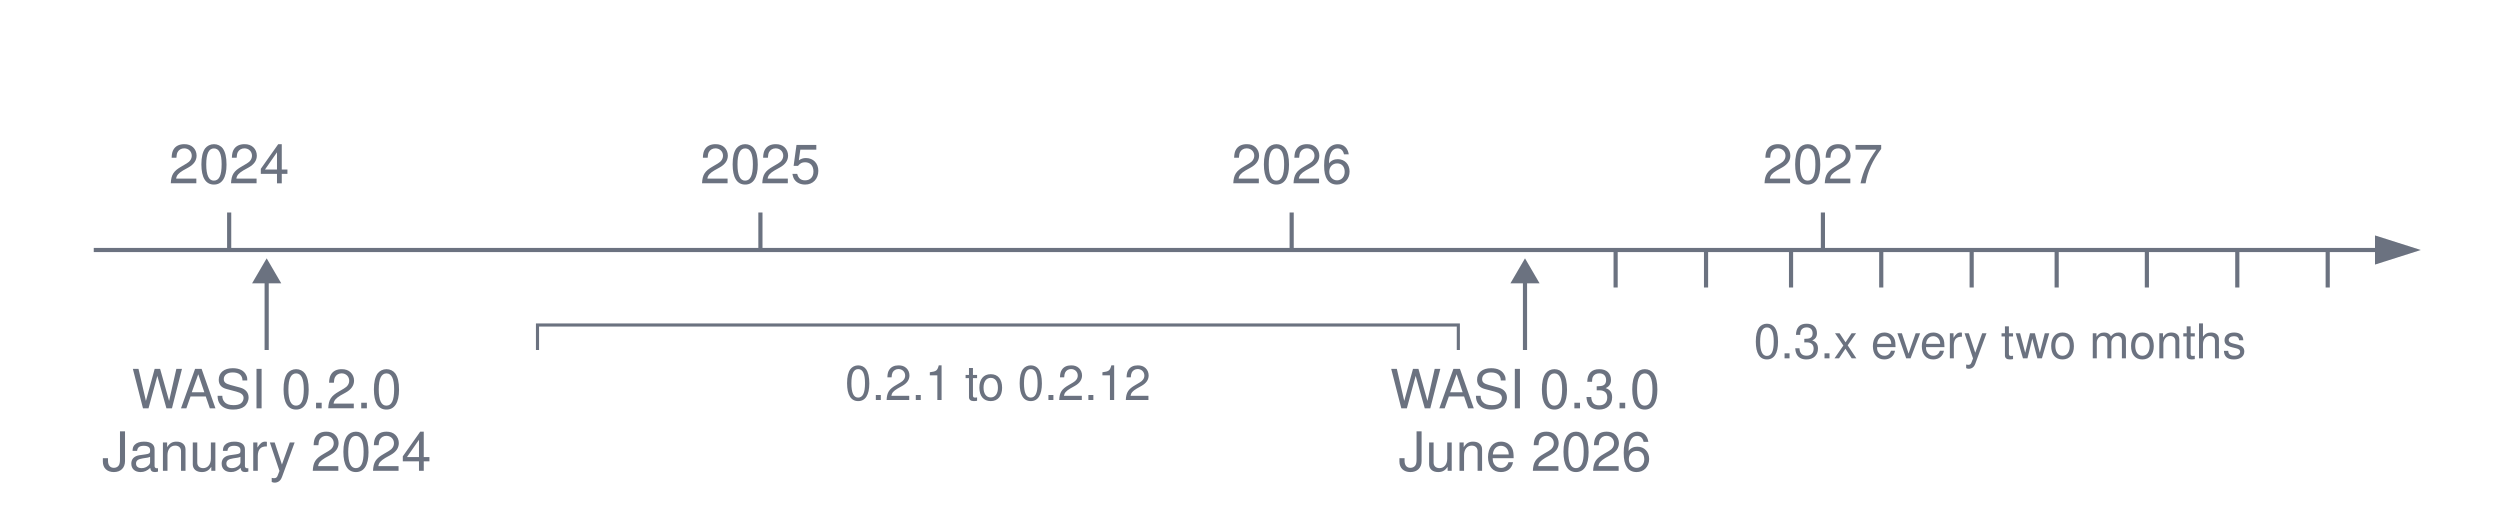
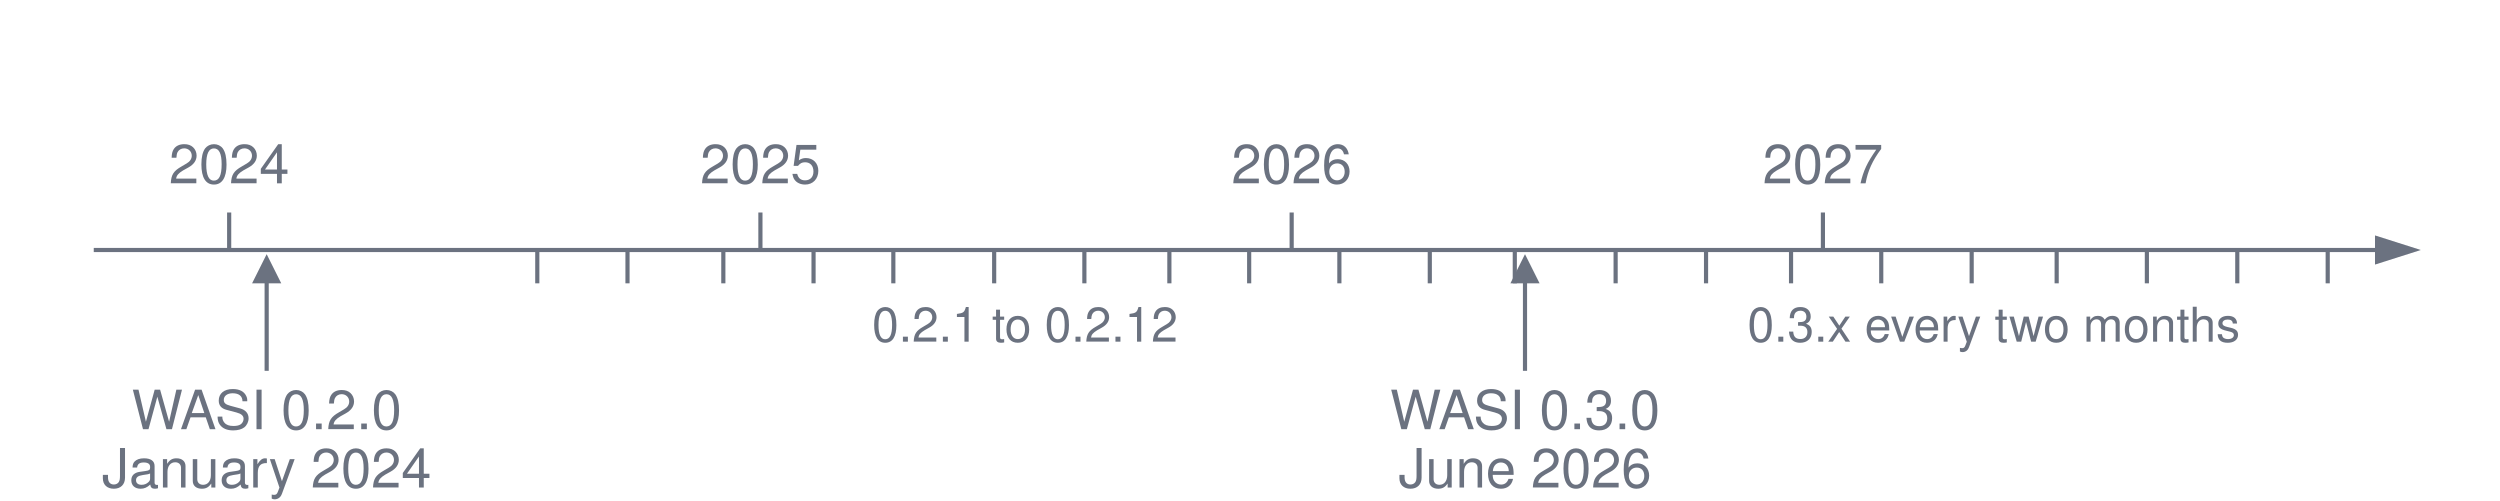
- <svg xmlns="http://www.w3.org/2000/svg" viewBox="0 0 1200 250" role="img" aria-labelledby="t d">
+ <svg xmlns="http://www.w3.org/2000/svg" viewBox="0 0 1200 240" role="img" aria-labelledby="title desc">
  <g fill="none" stroke="#6b7280" stroke-width="2">
    <line x1="45" y1="120" x2="1140" y2="120" />
    <line x1="110" y1="102" x2="110" y2="120" />
    <line x1="365" y1="102" x2="365" y2="120" />
    <line x1="620" y1="102" x2="620" y2="120" />
    <line x1="875" y1="102" x2="875" y2="120" />
-     <line x1="775.5" y1="120" x2="775.5" y2="138" />
-     <line x1="818.9" y1="120" x2="818.9" y2="138" />
-     <line x1="859.7" y1="120" x2="859.7" y2="138" />
-     <line x1="903.0" y1="120" x2="903.0" y2="138" />
-     <line x1="946.4" y1="120" x2="946.4" y2="138" />
-     <line x1="987.2" y1="120" x2="987.2" y2="138" />
-     <line x1="1030.5" y1="120" x2="1030.5" y2="138" />
-     <line x1="1073.9" y1="120" x2="1073.9" y2="138" />
-     <line x1="1117.3" y1="120" x2="1117.3" y2="138" />
-     <path d="M 258 168 v -12 h 442 v 12" stroke-width="1.5" />
+     <line x1="257.9" y1="120" x2="257.9" y2="136" />
+     <line x1="301.2" y1="120" x2="301.2" y2="136" />
+     <line x1="347.2" y1="120" x2="347.2" y2="136" />
+     <line x1="390.5" y1="120" x2="390.5" y2="136" />
+     <line x1="428.8" y1="120" x2="428.8" y2="136" />
+     <line x1="477.2" y1="120" x2="477.2" y2="136" />
+     <line x1="520.5" y1="120" x2="520.5" y2="136" />
+     <line x1="561.3" y1="120" x2="561.3" y2="136" />
+     <line x1="599.6" y1="120" x2="599.6" y2="136" />
+     <line x1="642.9" y1="120" x2="642.9" y2="136" />
+     <line x1="686.3" y1="120" x2="686.3" y2="136" />
+     <line x1="727.1" y1="120" x2="727.1" y2="136" />
+     <line x1="775.5" y1="120" x2="775.5" y2="136" />
+     <line x1="818.9" y1="120" x2="818.9" y2="136" />
+     <line x1="859.7" y1="120" x2="859.7" y2="136" />
+     <line x1="903.0" y1="120" x2="903.0" y2="136" />
+     <line x1="946.4" y1="120" x2="946.4" y2="136" />
+     <line x1="987.2" y1="120" x2="987.2" y2="136" />
+     <line x1="1030.5" y1="120" x2="1030.5" y2="136" />
+     <line x1="1073.9" y1="120" x2="1073.9" y2="136" />
+     <line x1="1117.3" y1="120" x2="1117.3" y2="136" />
+     <path d="M 128 178 v -50" />
+     <path d="M 732 178 v -50" />
  </g>
-   <polygon points="1140,113 1162,120 1140,127" fill="#6b7280" />
+   <g fill="#6b7280">
+     <polygon points="1140,113 1162,120 1140,127" />
+     <polygon points="121,136 128,122 135,136" />
+     <polygon points="725,136 732,122 739,136" />
+   </g>
  <g fill="#6b7280" font-family="system-ui, -apple-system, Segoe UI, Helvetica, Arial, sans-serif" font-size="26">
    <text x="110" y="88" text-anchor="middle">2024</text>
    <text x="365" y="88" text-anchor="middle">2025</text>
    <text x="620" y="88" text-anchor="middle">2026</text>
    <text x="875" y="88" text-anchor="middle">2027</text>
-     <text x="128" y="196" text-anchor="middle">WASI 0.2.0</text>
-     <text x="128" y="226" text-anchor="middle">January 2024</text>
-     <text x="479" y="192" text-anchor="middle" font-size="23">0.2.1 to 0.2.12</text>
-     <text x="732" y="196" text-anchor="middle">WASI 0.3.0</text>
-     <text x="732" y="226" text-anchor="middle">June 2026</text>
-     <text x="960" y="172" text-anchor="middle" font-size="23">0.3.x every two months</text>
-   </g>
-   <g fill="none" stroke="#6b7280" stroke-width="2">
-     <path d="M 128 168 v -40" />
-     <polygon points="121,136 128,124 135,136" fill="#6b7280" stroke="none" />
-     <path d="M 732 168 v -40" />
-     <polygon points="725,136 732,124 739,136" fill="#6b7280" stroke="none" />
+     <text x="492" y="164" text-anchor="middle" font-size="23">0.2.1 to 0.2.12</text>
+     <text x="957" y="164" text-anchor="middle" font-size="23">0.3.x every two months</text>
+     <text x="128" y="206" text-anchor="middle">WASI 0.2.0</text>
+     <text x="128" y="234" text-anchor="middle">January 2024</text>
+     <text x="732" y="206" text-anchor="middle">WASI 0.3.0</text>
+     <text x="732" y="234" text-anchor="middle">June 2026</text>
  </g>
</svg>
